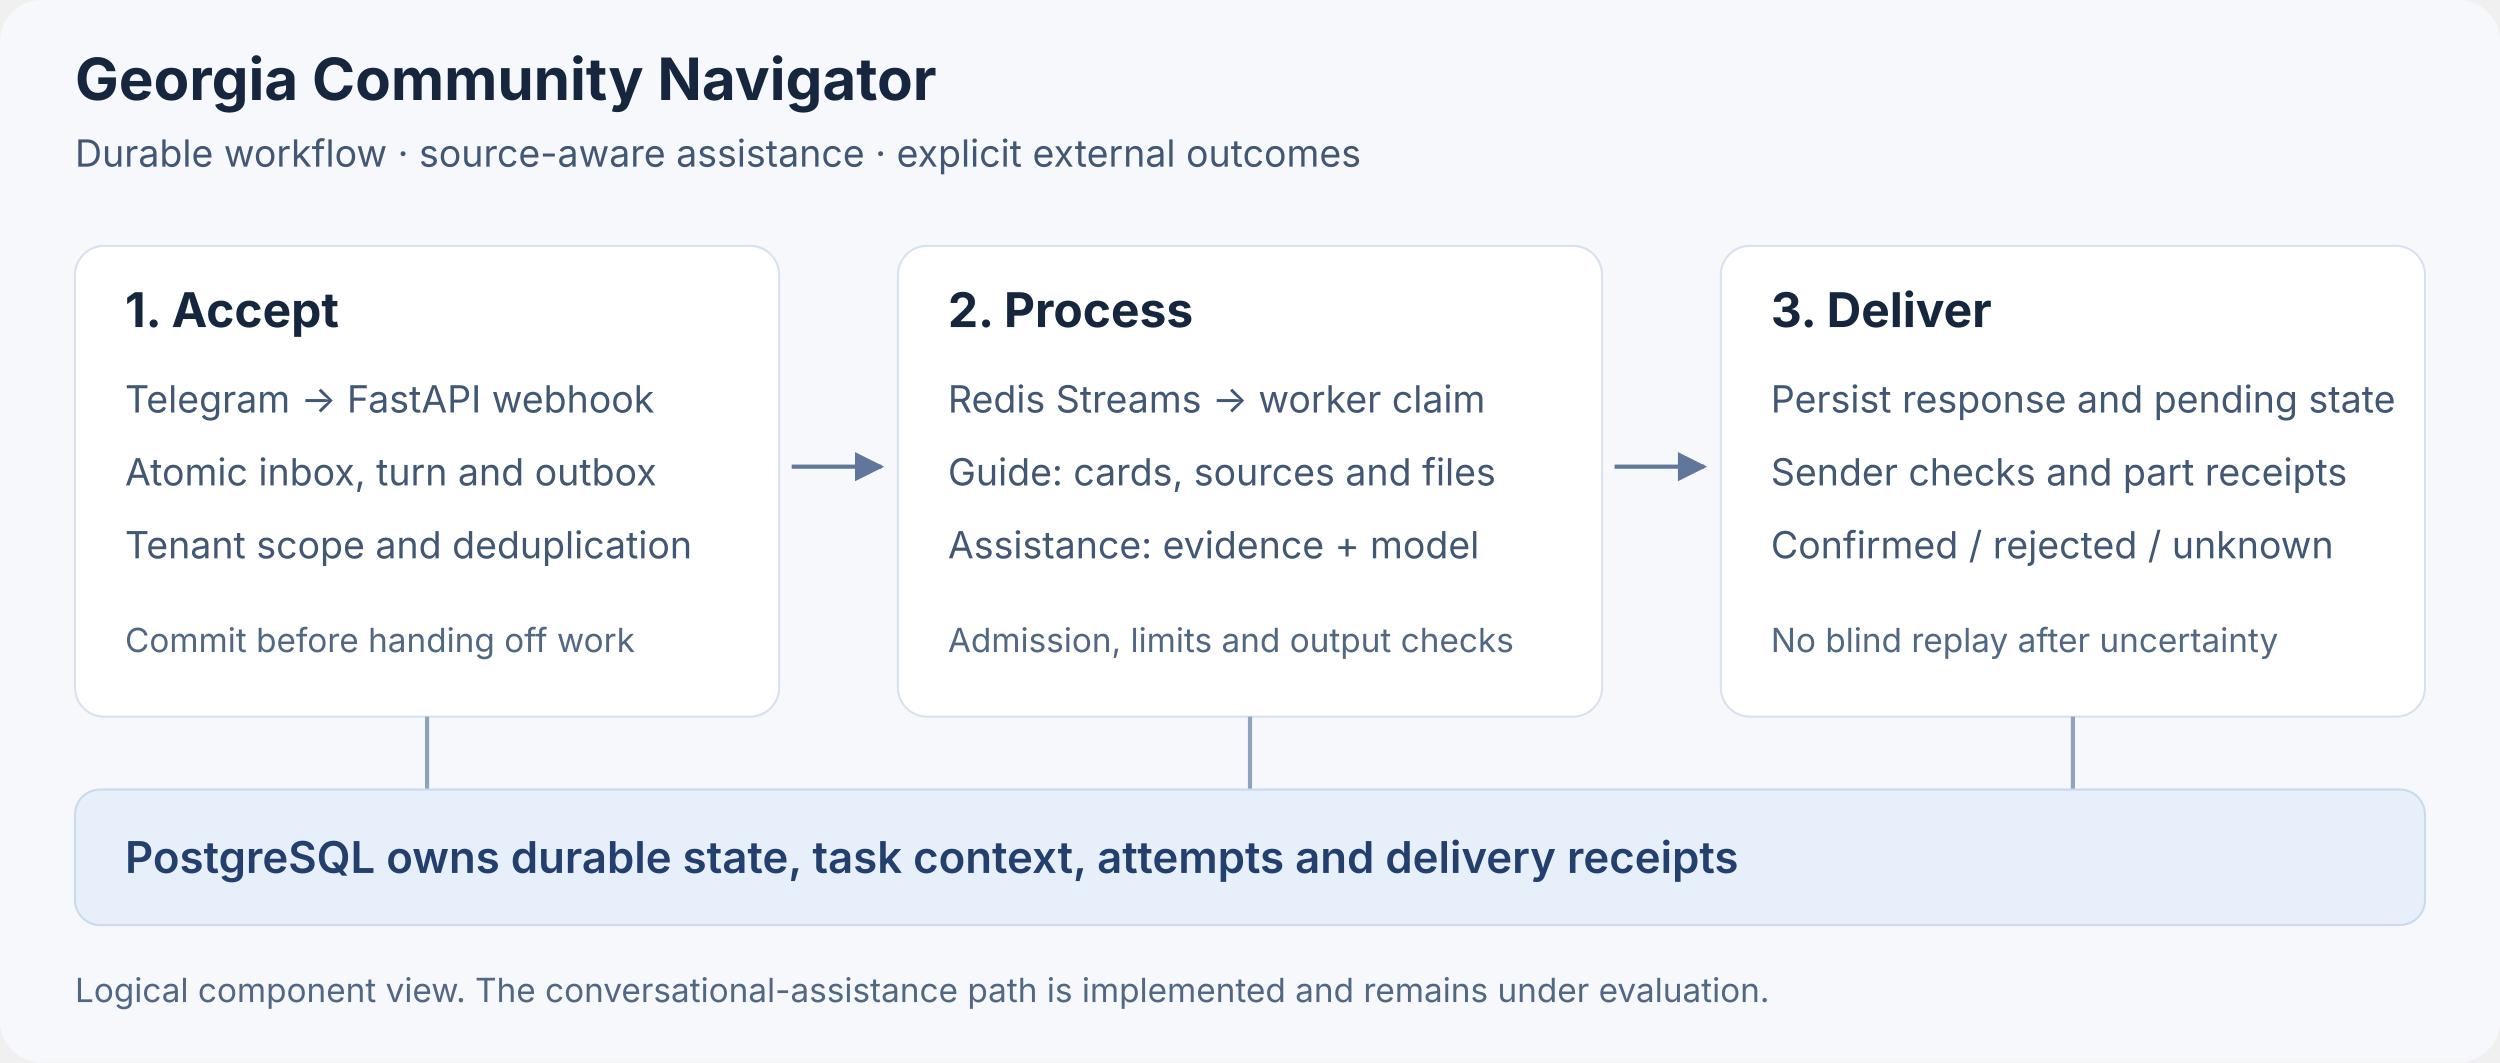
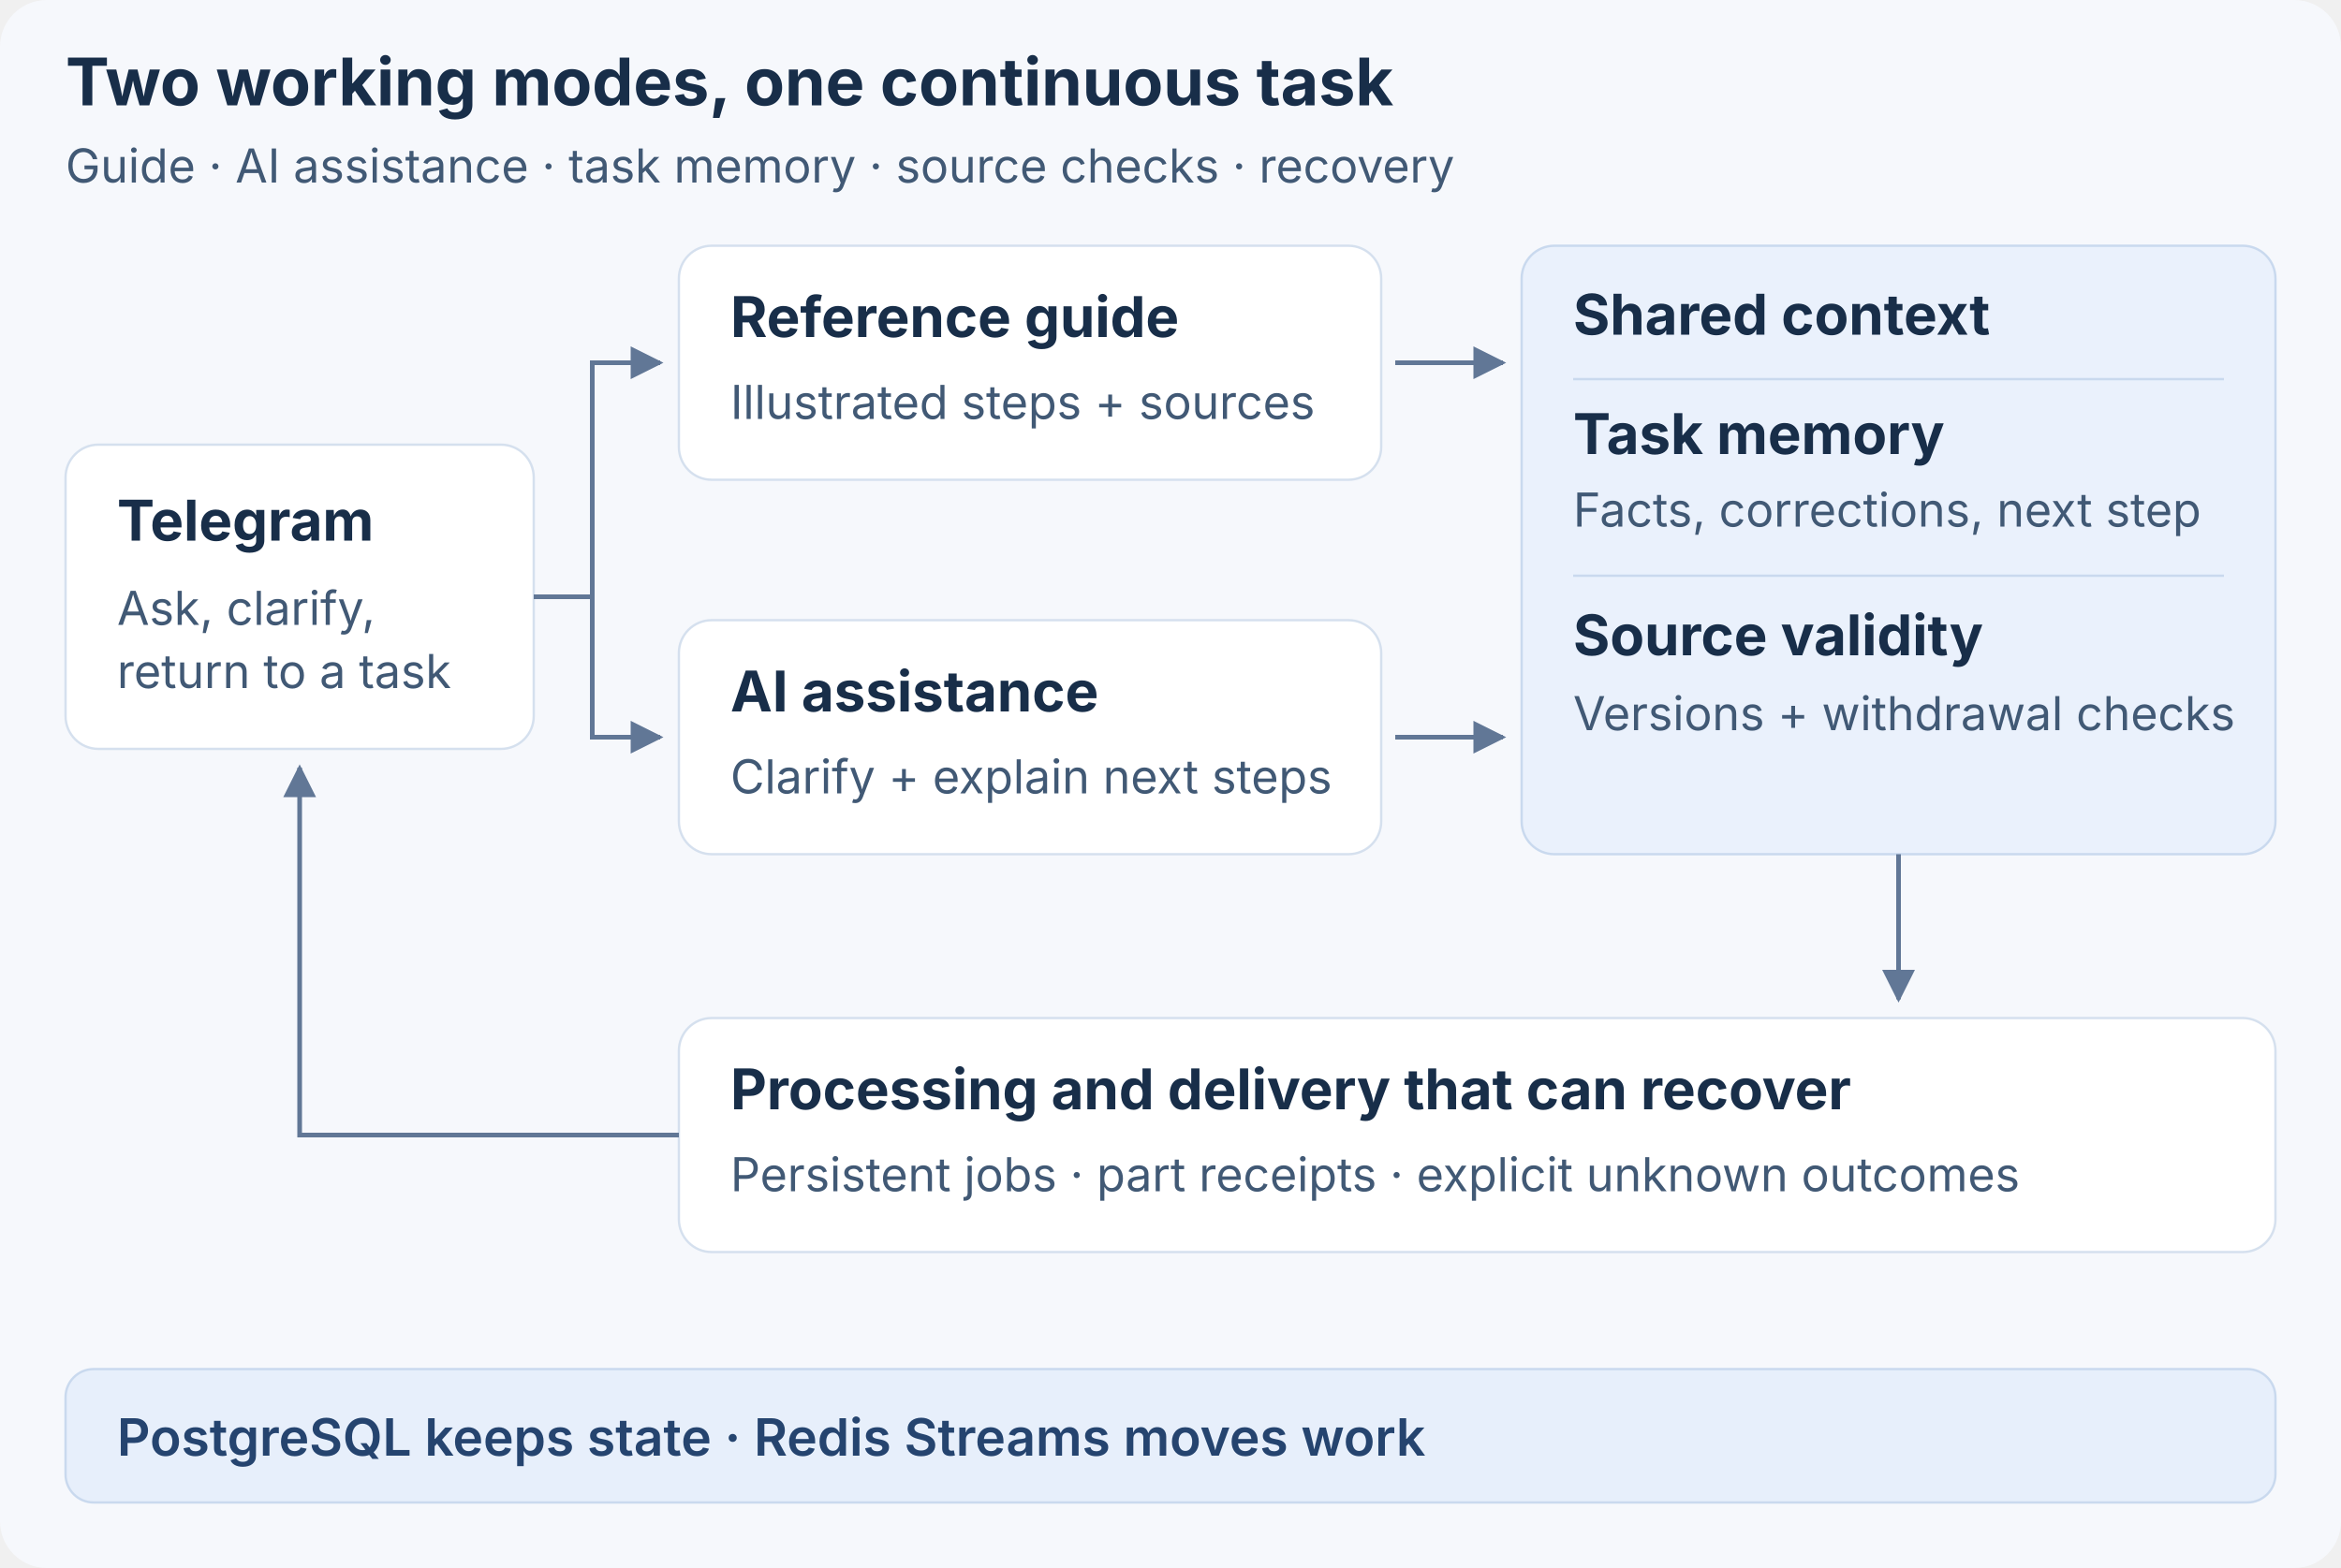
- <svg xmlns="http://www.w3.org/2000/svg" width="1200" height="510" viewBox="0 0 1200 510" role="img" aria-labelledby="title desc">
+ <svg xmlns="http://www.w3.org/2000/svg" width="1000" height="670" viewBox="0 0 1000 670" role="img" aria-labelledby="title desc">
  <defs>
    <marker id="arrow" viewBox="0 0 10 10" refX="9" refY="5" markerWidth="7" markerHeight="7" orient="auto-start-reverse">
-       <path d="M 0 0 L 10 5 L 0 10 z" fill="#60769a" />
+       <path d="M 0 0 L 10 5 L 0 10 z" fill="#617796" />
    </marker>
    <style>
      text { font-family: -apple-system, BlinkMacSystemFont, 'Segoe UI', sans-serif; }
-       .heading { fill: #15263e; font-size: 23px; font-weight: 650; }
-       .body { fill: #425773; font-size: 18px; }
-       .caption { fill: #516782; font-size: 16px; }
-       .edge { fill: none; stroke: #60769a; stroke-width: 2; marker-end: url(#arrow); }
+       .heading { fill: #182e49; font-size: 24px; font-weight: 650; }
+       .body { fill: #415975; font-size: 20px; }
+       .edge { fill: none; stroke: #617796; stroke-width: 2; marker-end: url(#arrow); }
    </style>
  </defs>
-   <rect width="1200" height="510" rx="20" fill="#f6f8fc" />
-   <text x="36" y="48" fill="#15263e" font-size="28" font-weight="700">Georgia Community Navigator</text>
-   <text x="36" y="80" class="body">Durable workflow · source-aware assistance · explicit external outcomes</text>
-   <rect x="36" y="118" width="338" height="226" rx="14" fill="#ffffff" stroke="#d7e1ef" />
-   <rect x="431" y="118" width="338" height="226" rx="14" fill="#ffffff" stroke="#d7e1ef" />
-   <rect x="826" y="118" width="338" height="226" rx="14" fill="#ffffff" stroke="#d7e1ef" />
-   <text x="60" y="157" class="heading">1. Accept</text>
-   <text x="60" y="198" class="body">Telegram → FastAPI webhook</text>
-   <text x="60" y="233" class="body">Atomic inbox, turn and outbox</text>
-   <text x="60" y="268" class="body">Tenant scope and deduplication</text>
-   <text x="60" y="313" class="caption">Commit before handing off work</text>
-   <text x="455" y="157" class="heading">2. Process</text>
-   <text x="455" y="198" class="body">Redis Streams → worker claim</text>
-   <text x="455" y="233" class="body">Guide: cards, sources and files</text>
-   <text x="455" y="268" class="body">Assistance: evidence + model</text>
-   <text x="455" y="313" class="caption">Admission, limits and output checks</text>
-   <text x="850" y="157" class="heading">3. Deliver</text>
-   <text x="850" y="198" class="body">Persist response and pending state</text>
-   <text x="850" y="233" class="body">Sender checks and part receipts</text>
-   <text x="850" y="268" class="body">Confirmed / rejected / unknown</text>
-   <text x="850" y="313" class="caption">No blind replay after uncertainty</text>
-   <path d="M 380 224 H 423" class="edge" />
-   <path d="M 775 224 H 818" class="edge" />
-   <path d="M 205 344 V 379" fill="none" stroke="#90a3bc" stroke-width="2" />
-   <path d="M 600 344 V 379" fill="none" stroke="#90a3bc" stroke-width="2" />
-   <path d="M 995 344 V 379" fill="none" stroke="#90a3bc" stroke-width="2" />
-   <rect x="36" y="379" width="1128" height="65" rx="12" fill="#e7effb" stroke="#cad9ee" />
-   <text x="60" y="419" fill="#223f6d" font-size="21" font-weight="600">PostgreSQL owns durable state, task context, attempts and delivery receipts</text>
-   <text x="36" y="481" class="caption">Logical component view. The conversational-assistance path is implemented and remains under evaluation.</text>
+   <rect width="1000" height="670" rx="20" fill="#f6f8fc" />
+   <text x="28" y="45" fill="#182e49" font-size="28" font-weight="700">Two working modes, one continuous task</text>
+   <text x="28" y="78" class="body">Guide · AI assistance · task memory · source checks · recovery</text>
+   <rect x="28" y="190" width="200" height="130" rx="14" fill="#ffffff" stroke="#d5e0ee" />
+   <text x="50" y="231" class="heading">Telegram</text>
+   <text x="50" y="267" class="body">Ask, clarify,</text>
+   <text x="50" y="294" class="body">return to a task</text>
+   <rect x="290" y="105" width="300" height="100" rx="14" fill="#ffffff" stroke="#d5e0ee" />
+   <text x="312" y="144" class="heading">Reference guide</text>
+   <text x="312" y="179" class="body">Illustrated steps + sources</text>
+   <rect x="290" y="265" width="300" height="100" rx="14" fill="#ffffff" stroke="#d5e0ee" />
+   <text x="312" y="304" class="heading">AI assistance</text>
+   <text x="312" y="339" class="body">Clarify + explain next steps</text>
+   <path d="M 228 255 H 253 V 155 H 282" class="edge" />
+   <path d="M 253 255 V 315 H 282" class="edge" />
+   <path d="M 596 155 H 642" class="edge" />
+   <path d="M 596 315 H 642" class="edge" />
+   <rect x="650" y="105" width="322" height="260" rx="14" fill="#eaf1fc" stroke="#c9d9ee" />
+   <text x="672" y="143" class="heading">Shared context</text>
+   <line x1="672" y1="162" x2="950" y2="162" stroke="#c9d9ee" />
+   <text x="672" y="194" class="heading">Task memory</text>
+   <text x="672" y="225" class="body">Facts, corrections, next step</text>
+   <line x1="672" y1="246" x2="950" y2="246" stroke="#c9d9ee" />
+   <text x="672" y="280" class="heading">Source validity</text>
+   <text x="672" y="312" class="body">Versions + withdrawal checks</text>
+   <path d="M 811 365 V 427" class="edge" />
+   <rect x="290" y="435" width="682" height="100" rx="14" fill="#ffffff" stroke="#d5e0ee" />
+   <text x="312" y="474" class="heading">Processing and delivery that can recover</text>
+   <text x="312" y="509" class="body">Persistent jobs · part receipts · explicit unknown outcomes</text>
+   <path d="M 290 485 H 128 V 328" class="edge" />
+   <rect x="28" y="585" width="944" height="57" rx="12" fill="#e7effb" stroke="#c9d9ee" />
+   <text x="50" y="622" fill="#25446f" font-size="22" font-weight="600">PostgreSQL keeps state · Redis Streams moves work</text>
</svg>
